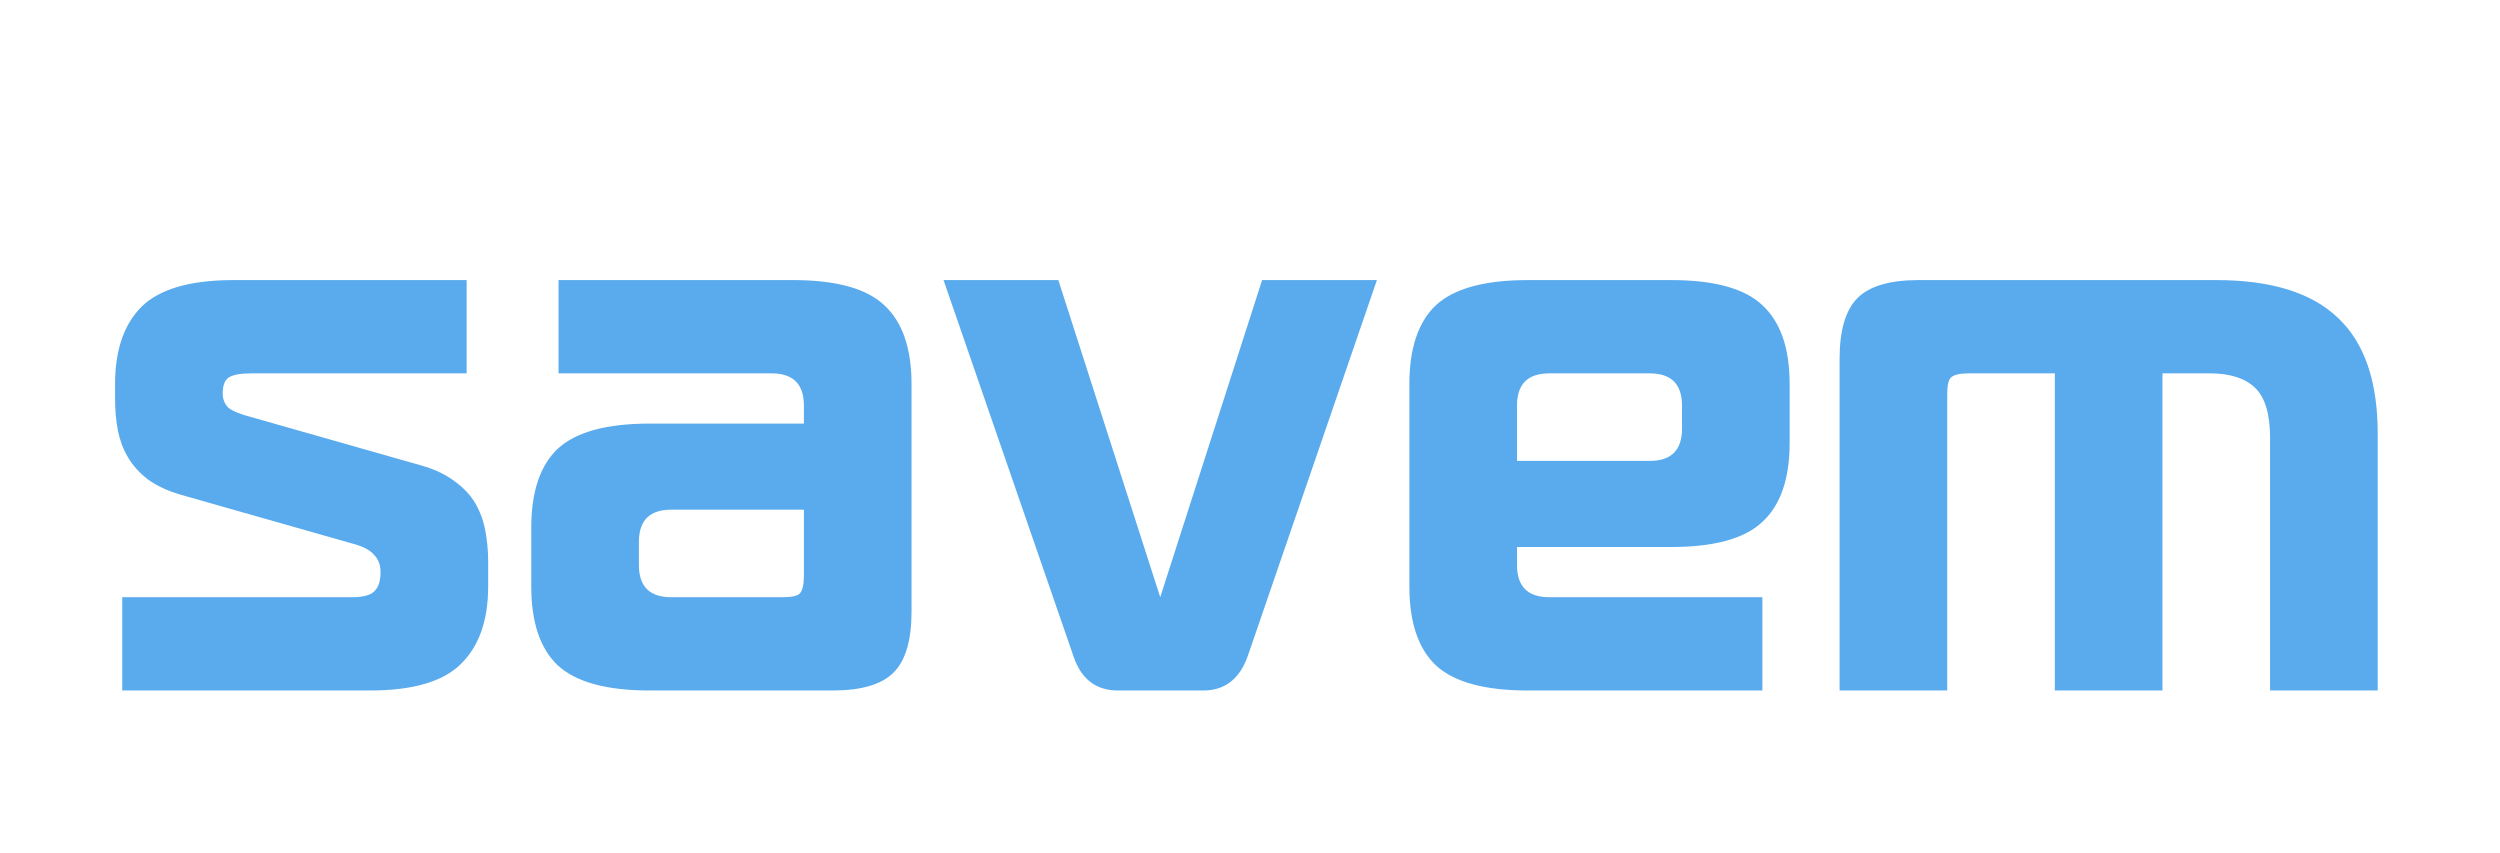
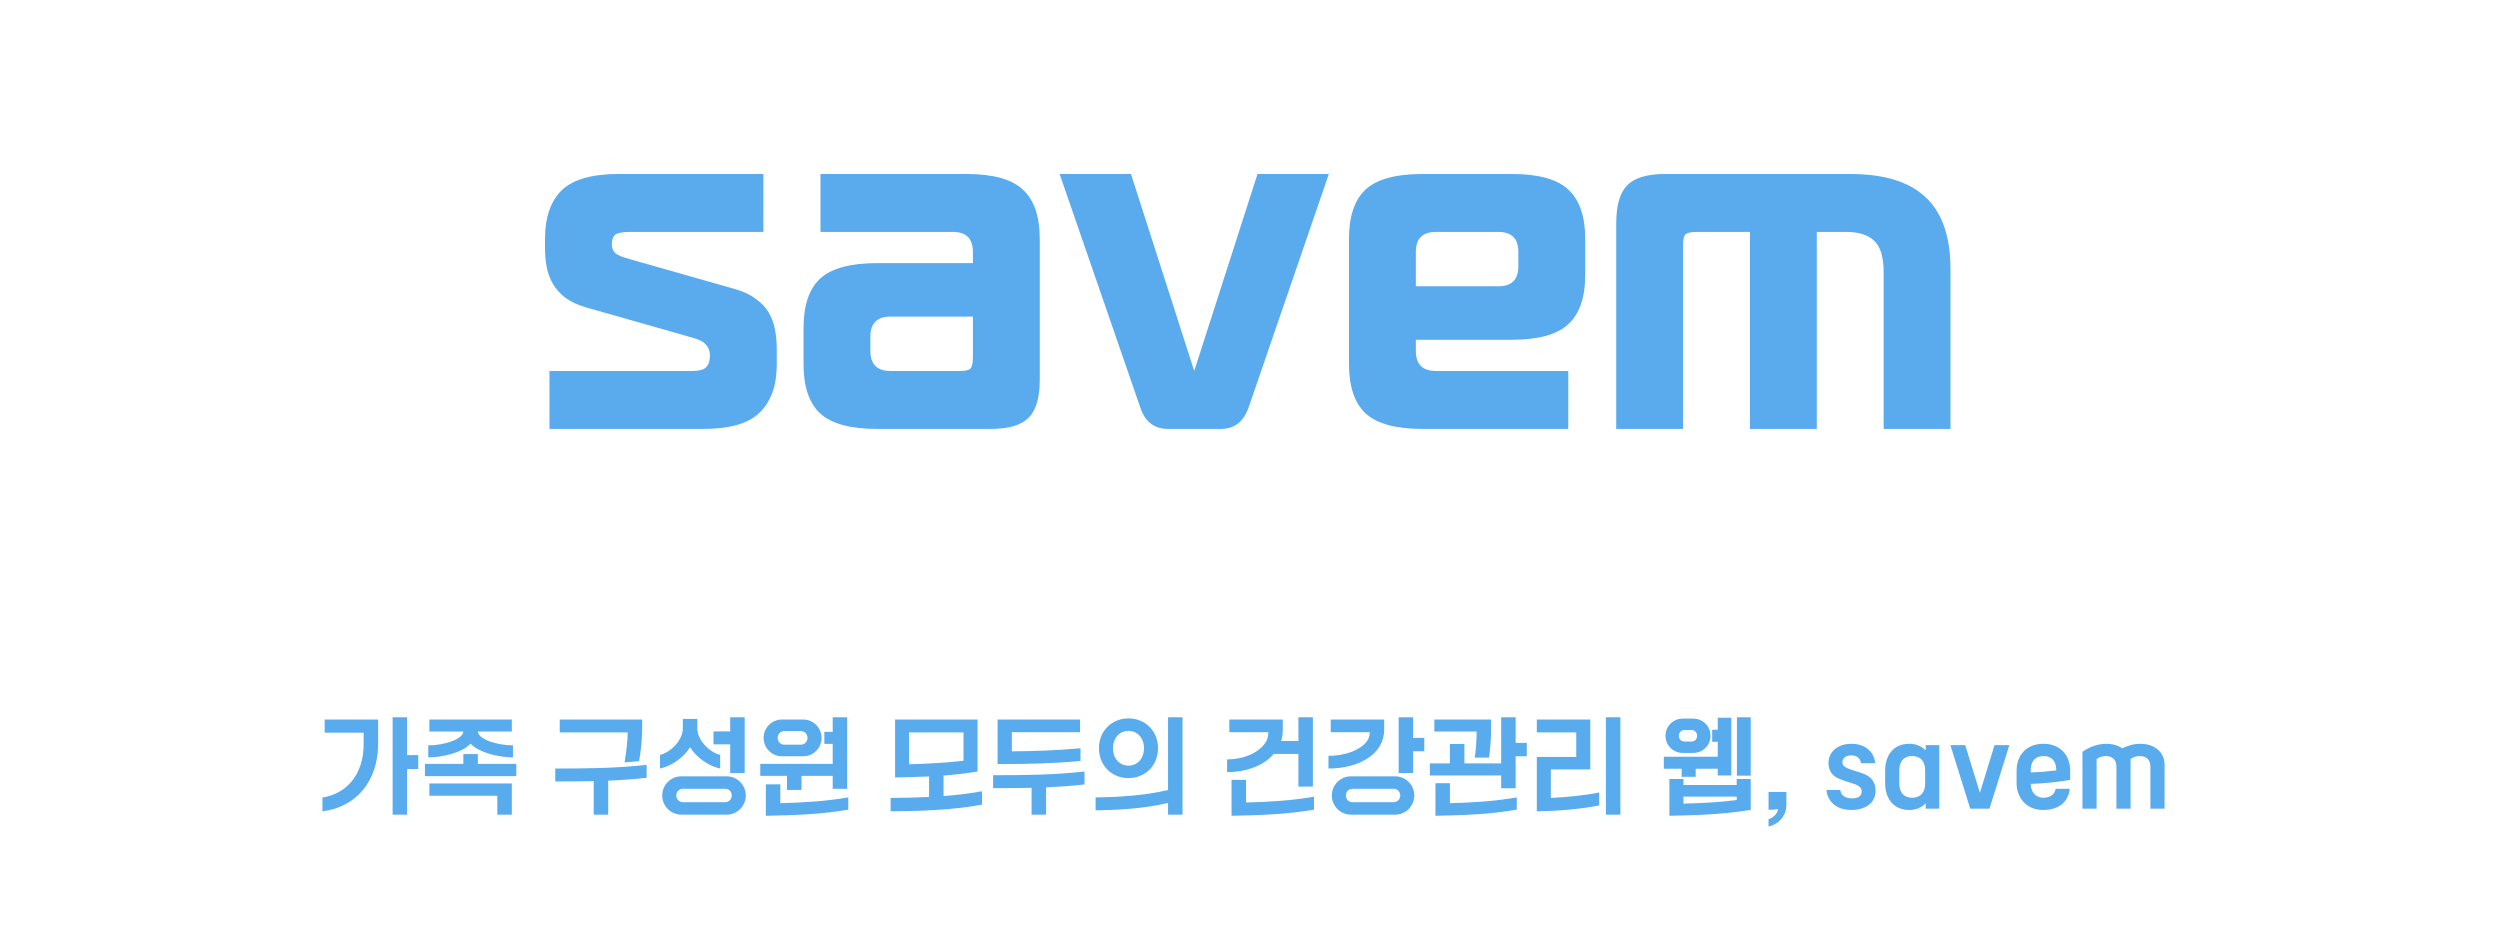
- <svg xmlns="http://www.w3.org/2000/svg" width="223" height="76" viewBox="0 0 223 76" fill="none">
-   <path d="M43.544 52.312C43.544 55.341 42.733 57.645 41.112 59.224C39.533 60.803 36.824 61.592 32.984 61.592H10.904V53.272H31.384C32.365 53.272 33.026 53.101 33.368 52.76C33.752 52.419 33.944 51.843 33.944 51.032C33.944 50.392 33.752 49.88 33.368 49.496C33.026 49.069 32.365 48.728 31.384 48.472L16.088 44.12C14.936 43.779 13.976 43.331 13.208 42.776C12.44 42.179 11.842 41.517 11.416 40.792C10.989 40.067 10.69 39.277 10.52 38.424C10.349 37.528 10.264 36.589 10.264 35.608V34.264C10.264 31.235 11.053 28.931 12.632 27.352C14.253 25.773 16.984 24.984 20.824 24.984H41.624V33.304H22.424C21.442 33.304 20.76 33.432 20.376 33.688C20.034 33.944 19.864 34.413 19.864 35.096C19.864 35.608 20.034 36.035 20.376 36.376C20.76 36.675 21.442 36.952 22.424 37.208L37.72 41.56C38.872 41.901 39.832 42.371 40.6 42.968C41.368 43.523 41.965 44.163 42.392 44.888C42.818 45.613 43.117 46.424 43.288 47.32C43.458 48.216 43.544 49.133 43.544 50.072V52.312ZM81.309 54.552C81.309 57.112 80.775 58.925 79.709 59.992C78.642 61.059 76.829 61.592 74.269 61.592H57.949C54.109 61.592 51.378 60.845 49.757 59.352C48.178 57.859 47.389 55.512 47.389 52.312V47.064C47.389 43.864 48.178 41.517 49.757 40.024C51.378 38.531 54.109 37.784 57.949 37.784H71.709V36.184C71.709 34.264 70.749 33.304 68.829 33.304H49.821V24.984H70.749C74.589 24.984 77.298 25.731 78.877 27.224C80.498 28.717 81.309 31.064 81.309 34.264V54.552ZM69.789 53.272C70.599 53.272 71.111 53.165 71.325 52.952C71.581 52.696 71.709 52.163 71.709 51.352V45.464H59.869C57.949 45.464 56.989 46.424 56.989 48.344V50.392C56.989 52.312 57.949 53.272 59.869 53.272H69.789ZM111.3 58.52C110.574 60.568 109.252 61.592 107.332 61.592H99.716C97.753 61.592 96.43 60.568 95.748 58.52L84.164 24.984H94.404L103.492 53.272L112.58 24.984H122.82L111.3 58.52ZM157.204 61.592H136.276C132.436 61.592 129.706 60.845 128.084 59.352C126.506 57.859 125.716 55.512 125.716 52.312V34.264C125.716 31.064 126.506 28.717 128.084 27.224C129.706 25.731 132.436 24.984 136.276 24.984H149.076C152.916 24.984 155.626 25.731 157.204 27.224C158.826 28.717 159.636 31.064 159.636 34.264V39.512C159.636 42.712 158.826 45.059 157.204 46.552C155.626 48.045 152.916 48.792 149.076 48.792H135.316V50.392C135.316 52.312 136.276 53.272 138.196 53.272H157.204V61.592ZM147.156 41.112C149.076 41.112 150.036 40.152 150.036 38.232V36.184C150.036 34.264 149.076 33.304 147.156 33.304H138.196C136.276 33.304 135.316 34.264 135.316 36.184V41.112H147.156ZM212.091 61.592H202.491V39.064C202.491 36.931 202.043 35.437 201.147 34.584C200.251 33.731 198.907 33.304 197.115 33.304H192.891V61.592H183.291V33.304H175.611C174.801 33.304 174.267 33.432 174.011 33.688C173.798 33.901 173.691 34.413 173.691 35.224V61.592H164.091V32.024C164.091 29.464 164.625 27.651 165.691 26.584C166.758 25.517 168.571 24.984 171.131 24.984H197.691C202.598 24.984 206.225 26.115 208.571 28.376C210.918 30.595 212.091 34.029 212.091 38.68V61.592Z" fill="#59ABED" />
+ <svg xmlns="http://www.w3.org/2000/svg" width="359" height="135" viewBox="0 0 359 135" fill="none">
+   <path d="M111.544 52.312C111.544 55.341 110.733 57.645 109.112 59.224C107.533 60.803 104.824 61.592 100.984 61.592H78.904V53.272H99.384C100.365 53.272 101.026 53.101 101.368 52.76C101.752 52.419 101.944 51.843 101.944 51.032C101.944 50.392 101.752 49.88 101.368 49.496C101.026 49.069 100.365 48.728 99.384 48.472L84.088 44.12C82.936 43.779 81.976 43.331 81.208 42.776C80.44 42.179 79.842 41.517 79.416 40.792C78.989 40.067 78.69 39.277 78.52 38.424C78.349 37.528 78.264 36.589 78.264 35.608V34.264C78.264 31.235 79.053 28.931 80.632 27.352C82.253 25.773 84.984 24.984 88.824 24.984H109.624V33.304H90.424C89.442 33.304 88.76 33.432 88.376 33.688C88.034 33.944 87.864 34.413 87.864 35.096C87.864 35.608 88.034 36.035 88.376 36.376C88.76 36.675 89.442 36.952 90.424 37.208L105.72 41.56C106.872 41.901 107.832 42.371 108.6 42.968C109.368 43.523 109.965 44.163 110.392 44.888C110.818 45.613 111.117 46.424 111.288 47.32C111.458 48.216 111.544 49.133 111.544 50.072V52.312ZM149.309 54.552C149.309 57.112 148.775 58.925 147.709 59.992C146.642 61.059 144.829 61.592 142.269 61.592H125.949C122.109 61.592 119.378 60.845 117.757 59.352C116.178 57.859 115.389 55.512 115.389 52.312V47.064C115.389 43.864 116.178 41.517 117.757 40.024C119.378 38.531 122.109 37.784 125.949 37.784H139.709V36.184C139.709 34.264 138.749 33.304 136.829 33.304H117.821V24.984H138.749C142.589 24.984 145.298 25.731 146.877 27.224C148.498 28.717 149.309 31.064 149.309 34.264V54.552ZM137.789 53.272C138.599 53.272 139.111 53.165 139.325 52.952C139.581 52.696 139.709 52.163 139.709 51.352V45.464H127.869C125.949 45.464 124.989 46.424 124.989 48.344V50.392C124.989 52.312 125.949 53.272 127.869 53.272H137.789ZM179.3 58.52C178.574 60.568 177.252 61.592 175.332 61.592H167.716C165.753 61.592 164.43 60.568 163.748 58.52L152.164 24.984H162.404L171.492 53.272L180.58 24.984H190.82L179.3 58.52ZM225.204 61.592H204.276C200.436 61.592 197.706 60.845 196.084 59.352C194.506 57.859 193.716 55.512 193.716 52.312V34.264C193.716 31.064 194.506 28.717 196.084 27.224C197.706 25.731 200.436 24.984 204.276 24.984H217.076C220.916 24.984 223.626 25.731 225.204 27.224C226.826 28.717 227.636 31.064 227.636 34.264V39.512C227.636 42.712 226.826 45.059 225.204 46.552C223.626 48.045 220.916 48.792 217.076 48.792H203.316V50.392C203.316 52.312 204.276 53.272 206.196 53.272H225.204V61.592ZM215.156 41.112C217.076 41.112 218.036 40.152 218.036 38.232V36.184C218.036 34.264 217.076 33.304 215.156 33.304H206.196C204.276 33.304 203.316 34.264 203.316 36.184V41.112H215.156ZM280.091 61.592H270.491V39.064C270.491 36.931 270.043 35.437 269.147 34.584C268.251 33.731 266.907 33.304 265.115 33.304H260.891V61.592H251.291V33.304H243.611C242.801 33.304 242.267 33.432 242.011 33.688C241.798 33.901 241.691 34.413 241.691 35.224V61.592H232.091V32.024C232.091 29.464 232.625 27.651 233.691 26.584C234.758 25.517 236.571 24.984 239.131 24.984H265.691C270.598 24.984 274.225 26.115 276.571 28.376C278.918 30.595 280.091 34.029 280.091 38.68V61.592Z" fill="#59ABED" />
+   <path d="M46.3 114.52C49.34 114.072 52.22 111.688 52.22 106.808V105.208H46.62V103.32H54.3V106.808C54.3 112.248 51.068 115.928 46.3 116.504V114.52ZM56.38 116.984V103H58.46V108.44H60.06V110.424H58.46V116.984H56.38ZM71.419 116.984V114.264H61.659V112.504H73.499V116.984H71.419ZM61.019 111.448V109.688H66.539V108.28H68.619V109.688H74.139V111.448H61.019ZM61.499 108.76V107.032C63.691 107.032 66.443 106.216 66.539 105.048H61.659V103.32H73.499V105.048H68.619C68.715 106.216 71.467 107.032 73.659 107.032V108.76C71.595 108.76 68.779 108.072 67.579 106.792C66.379 108.072 63.563 108.76 61.499 108.76ZM79.737 110.36C84.153 110.36 88.425 110.328 92.858 109.832V111.688C91.001 111.896 89.162 112.024 87.338 112.104V116.984H85.257V112.168C83.433 112.216 81.594 112.216 79.737 112.216V110.36ZM80.377 105.176V103.32H92.218V104.536C92.218 106.28 91.993 108.104 91.769 109.304C91.305 109.352 90.153 109.448 89.689 109.48C89.913 108.136 90.138 106.312 90.138 105.176H80.377ZM97.848 116.984C96.328 116.984 95.096 115.752 95.096 114.232C95.096 112.712 96.328 111.48 97.848 111.48H104.344C105.864 111.48 107.096 112.712 107.096 114.232C107.096 115.752 105.864 116.984 104.344 116.984H97.848ZM94.776 110.36V108.408C96.472 107.96 98.056 106.184 98.056 104.616V103.24H100.136V104.616C100.136 106.184 101.72 107.96 103.416 108.408V110.36C101.864 110.04 100.056 108.856 99.096 107.304C98.136 108.856 96.328 110.04 94.776 110.36ZM97.112 114.232C97.112 114.76 97.512 115.192 98.04 115.192H104.152C104.68 115.192 105.08 114.76 105.08 114.232C105.08 113.704 104.68 113.272 104.152 113.272H98.04C97.512 113.272 97.112 113.704 97.112 114.232ZM102.456 106.888V105.032H104.856V103H106.936V111H104.856V106.888H102.456ZM109.975 112.632H112.055V115.336C115.431 115.256 118.727 115.048 121.815 114.504V116.264C118.087 116.92 114.071 117.08 109.975 117.144V112.632ZM109.175 111.416V109.688H119.575V106.824H118.375V105.096H119.575V103H121.655V113.272H119.575V111.416H115.095V113.432H113.015V111.416H109.175ZM109.655 105.96C109.655 104.504 110.839 103.32 112.295 103.32H115.335C116.791 103.32 117.975 104.504 117.975 105.96C117.975 107.416 116.791 108.6 115.335 108.6H112.295C110.839 108.6 109.655 107.416 109.655 105.96ZM111.671 105.96C111.671 106.504 112.087 106.936 112.615 106.936H115.015C115.543 106.936 115.959 106.504 115.959 105.96C115.959 105.416 115.543 104.984 115.015 104.984H112.615C112.087 104.984 111.671 105.416 111.671 105.96ZM128.534 103.32H140.374V110.792C138.79 111.064 137.158 111.24 135.494 111.368V114.312C137.398 114.168 139.27 113.96 141.014 113.624V115.544C136.966 116.312 132.31 116.472 127.894 116.504V114.584C129.718 114.568 131.574 114.536 133.414 114.44V111.496C131.814 111.576 130.182 111.608 128.534 111.64V103.32ZM130.55 109.752C133.222 109.672 135.846 109.544 138.358 109.24V105.176H130.55V109.752ZM142.613 111.32C147.029 111.32 151.301 111.288 155.733 110.792V112.648C153.877 112.856 152.037 112.984 150.213 113.064V116.984H148.133V113.128C146.309 113.176 144.469 113.176 142.613 113.176V111.32ZM143.253 109.72V103.32H155.093V105.144H145.301V107.896C148.565 107.864 151.797 107.768 155.157 107.448V109.272C151.093 109.656 147.237 109.72 143.253 109.72ZM157.331 114.504C160.563 114.472 164.355 114.248 167.731 113.448V103H169.811V116.984H167.731V115.304C164.355 116.104 160.563 116.328 157.331 116.36V114.504ZM157.811 107.448C157.811 104.888 159.731 103.16 162.051 103.16C164.371 103.16 166.291 104.888 166.291 107.448C166.291 110.008 164.371 111.736 162.051 111.736C159.731 111.736 157.811 110.008 157.811 107.448ZM159.827 107.448C159.827 108.984 160.819 109.944 162.051 109.944C163.283 109.944 164.275 108.984 164.275 107.448C164.275 105.912 163.283 104.952 162.051 104.952C160.819 104.952 159.827 105.912 159.827 107.448ZM176.85 111.992H178.93V115.24C182.306 115.16 185.602 114.952 188.69 114.408V116.264C184.962 116.92 180.946 117.08 176.85 117.144V111.992ZM176.21 110.872V109.048C179.506 109.048 182.13 107.256 182.13 105.304V105.144H176.53V103.32H184.21V104.76C184.21 105.352 184.13 105.896 183.97 106.408H186.45V103H188.53V112.952H186.45V108.264H182.914C181.474 109.944 178.978 110.872 176.21 110.872ZM194.001 116.984C192.481 116.984 191.249 115.752 191.249 114.232C191.249 112.712 192.481 111.48 194.001 111.48H200.337C201.857 111.48 203.089 112.712 203.089 114.232C203.089 115.752 201.857 116.984 200.337 116.984H194.001ZM190.769 110.36V108.536C194.065 108.536 196.689 107 196.689 105.304V105.144H191.089V103.32H198.769V104.76C198.769 108.344 195.089 110.36 190.769 110.36ZM193.265 114.232C193.265 114.76 193.665 115.192 194.193 115.192H200.145C200.673 115.192 201.073 114.76 201.073 114.232C201.073 113.704 200.673 113.272 200.145 113.272H194.193C193.665 113.272 193.265 113.704 193.265 114.232ZM200.849 111V103H202.929V105.96H204.529V107.88H202.929V111H200.849ZM206.128 112.472H208.208V115.336C211.536 115.256 214.752 115.048 217.808 114.504V116.264C214.112 116.92 210.192 117.08 206.128 117.144V112.472ZM205.328 111.352V109.624H208.208V106.84H210.288V109.624H215.568V103H217.648V106.68H219.248V108.6H217.648V113.192H215.568V111.352H205.328ZM205.968 105.048V103.32H214.128V104.44C214.128 106.072 214 107.672 213.824 108.792H211.776C211.952 107.672 212.048 106.072 212.048 105.048H205.968ZM220.686 108.696H226.35V105.176H220.686V103.32H228.366V110.488H222.702V114.584C225.038 114.472 227.63 114.216 229.646 113.8V115.656C227.022 116.2 223.438 116.472 220.686 116.504V108.696ZM230.606 116.984V103H232.686V116.984H230.606ZM238.925 108.664H246.669V106.52H245.869V104.792H246.669V103.064H248.621V111.352H246.669V110.392H243.501V111.544H241.485V110.392H238.925V108.664ZM239.165 105.656C239.165 104.28 240.269 103.192 241.661 103.192H243.133C244.525 103.192 245.629 104.28 245.629 105.656C245.629 107.032 244.525 108.12 243.133 108.12H241.661C240.269 108.12 239.165 107.032 239.165 105.656ZM239.725 117.144V111.864H241.741V112.728H249.389V111.864H251.405V116.296C247.709 116.92 243.789 117.08 239.725 117.144ZM241.085 105.656C241.085 106.12 241.421 106.488 241.885 106.488H242.909C243.373 106.488 243.709 106.12 243.709 105.656C243.709 105.192 243.373 104.824 242.909 104.824H241.885C241.421 104.824 241.085 105.192 241.085 105.656ZM241.741 115.4C244.365 115.336 246.925 115.208 249.389 114.888V114.392H241.741V115.4ZM249.421 111.384V103H251.405V111.384H249.421ZM256.524 115.528C256.524 117.592 254.892 118.52 253.964 118.68V117.64C254.604 117.432 255.212 116.92 255.324 116.2C254.86 116.264 254.364 116.28 253.964 116.28V113.72H256.524V115.528ZM264.265 113.432C264.361 114.296 265.065 114.648 266.009 114.648C266.857 114.648 267.337 114.264 267.337 113.656C267.337 113.112 266.921 112.76 266.057 112.504C265.481 112.344 264.745 112.104 264.105 111.832C263.129 111.432 262.569 110.68 262.569 109.544C262.569 108.136 263.721 106.808 265.865 106.808C267.913 106.808 269.145 108.024 269.273 109.592H267.257C267.129 108.84 266.585 108.472 265.865 108.472C264.937 108.472 264.569 108.984 264.569 109.448C264.569 109.896 264.857 110.168 265.545 110.424C266.073 110.616 266.761 110.808 267.417 111.032C268.553 111.432 269.337 112.168 269.337 113.544C269.337 115.336 267.833 116.312 265.849 116.312C263.849 116.312 262.457 115.24 262.281 113.432H264.265ZM270.706 110.664C270.706 108.488 271.89 106.808 274.162 106.808C275.154 106.808 275.954 107.16 276.53 107.768V107H278.482V116.12H276.53V115.352C275.954 115.96 275.154 116.312 274.162 116.312C271.89 116.312 270.706 114.632 270.706 112.456V110.664ZM272.738 112.456C272.738 114.104 273.698 114.552 274.594 114.552C275.49 114.552 276.45 114.104 276.45 112.456V110.664C276.45 109.016 275.49 108.568 274.594 108.568C273.698 108.568 272.738 109.016 272.738 110.664V112.456ZM282.924 116.12L280.076 107H282.204L284.316 113.848L286.412 107H288.54L285.692 116.12H282.924ZM295.277 110.616C295.277 109.016 294.349 108.568 293.469 108.568C292.573 108.568 291.613 109.016 291.613 110.616V110.92C292.813 110.888 294.093 110.776 295.277 110.632V110.616ZM289.581 112.488V110.664C289.581 108.488 290.973 106.808 293.437 106.808C295.885 106.808 297.277 108.488 297.277 110.664V111.992C295.741 112.264 293.517 112.52 291.613 112.568C291.645 113.976 292.541 114.552 293.373 114.552C294.573 114.552 295.053 113.976 295.197 113.272H297.213C297.069 114.856 295.949 116.312 293.373 116.312C290.957 116.312 289.581 114.488 289.581 112.488ZM299.04 107.96C299.712 107.464 301.024 106.808 302.448 106.808C303.376 106.808 304.16 107.048 304.752 107.464C305.456 107.112 306.368 106.808 307.328 106.808C309.424 106.808 310.832 108.024 310.832 109.816V116.12H308.8V110.12C308.8 109.064 308.192 108.568 307.216 108.568C306.768 108.568 306.288 108.744 305.952 109V116.12H303.92V110.12C303.92 109.064 303.312 108.568 302.336 108.568C301.888 108.568 301.408 108.744 301.072 109V116.12H299.04V107.96Z" fill="#58ABEC" />
</svg>
